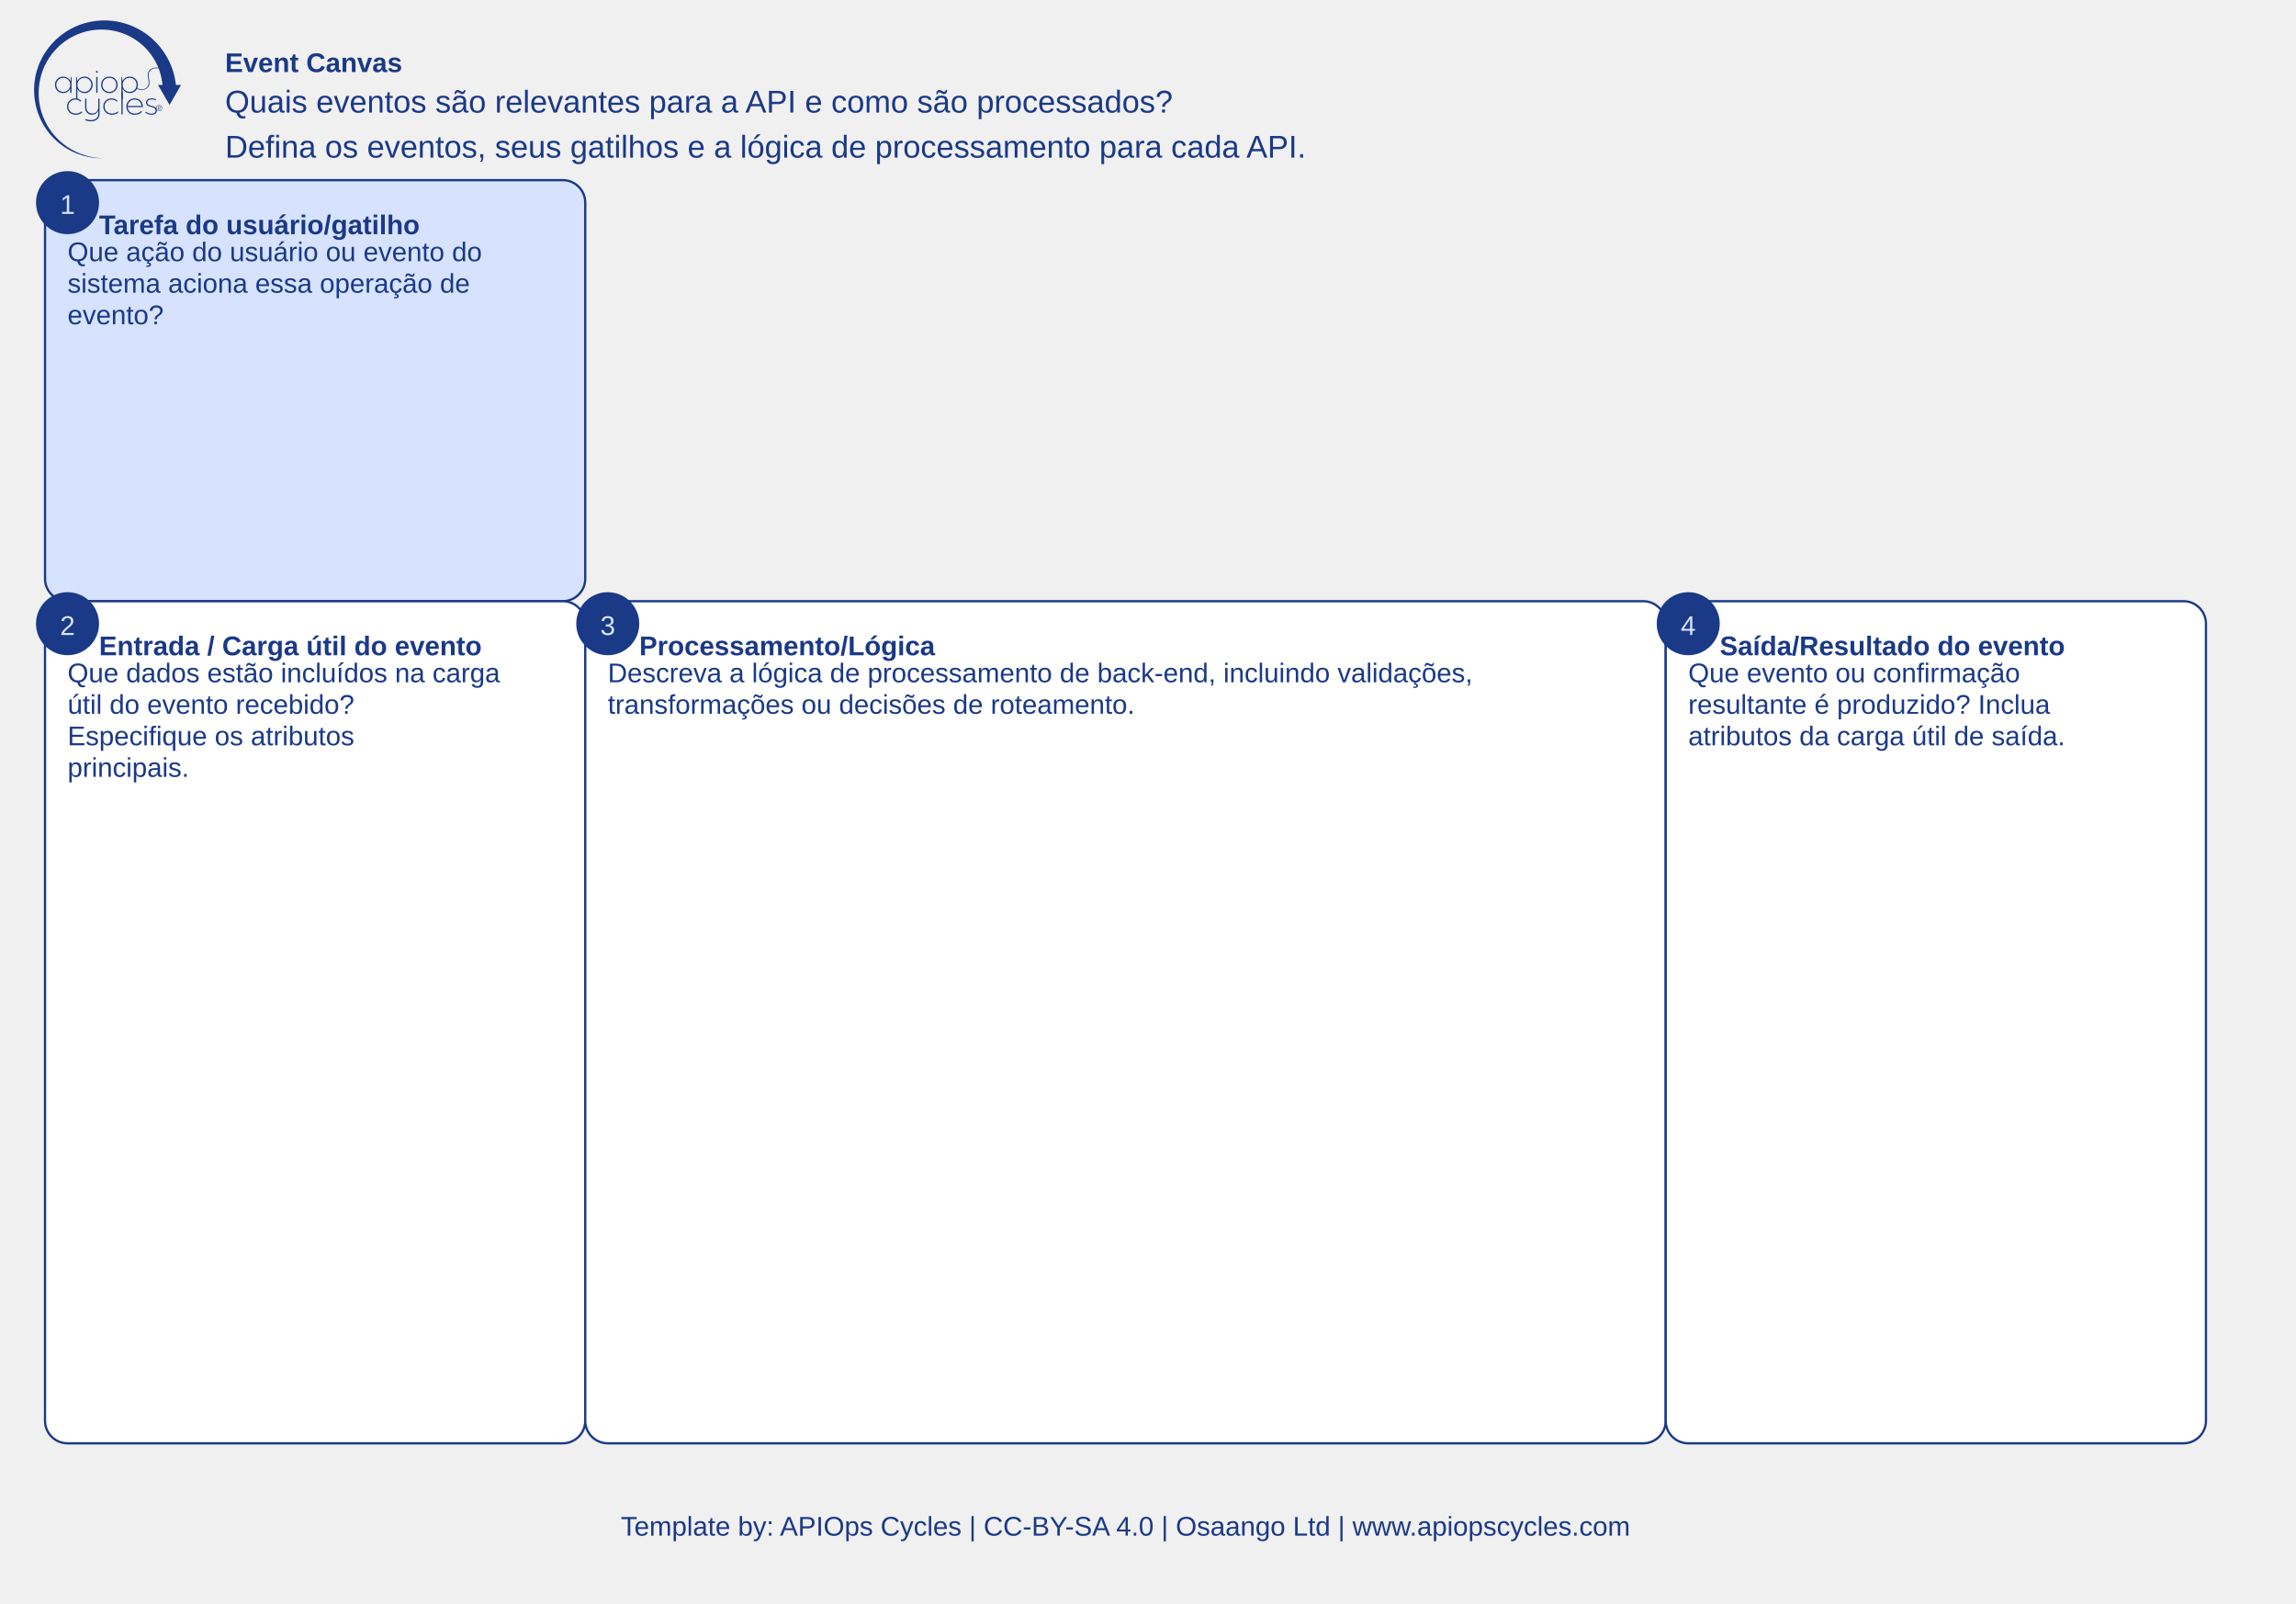
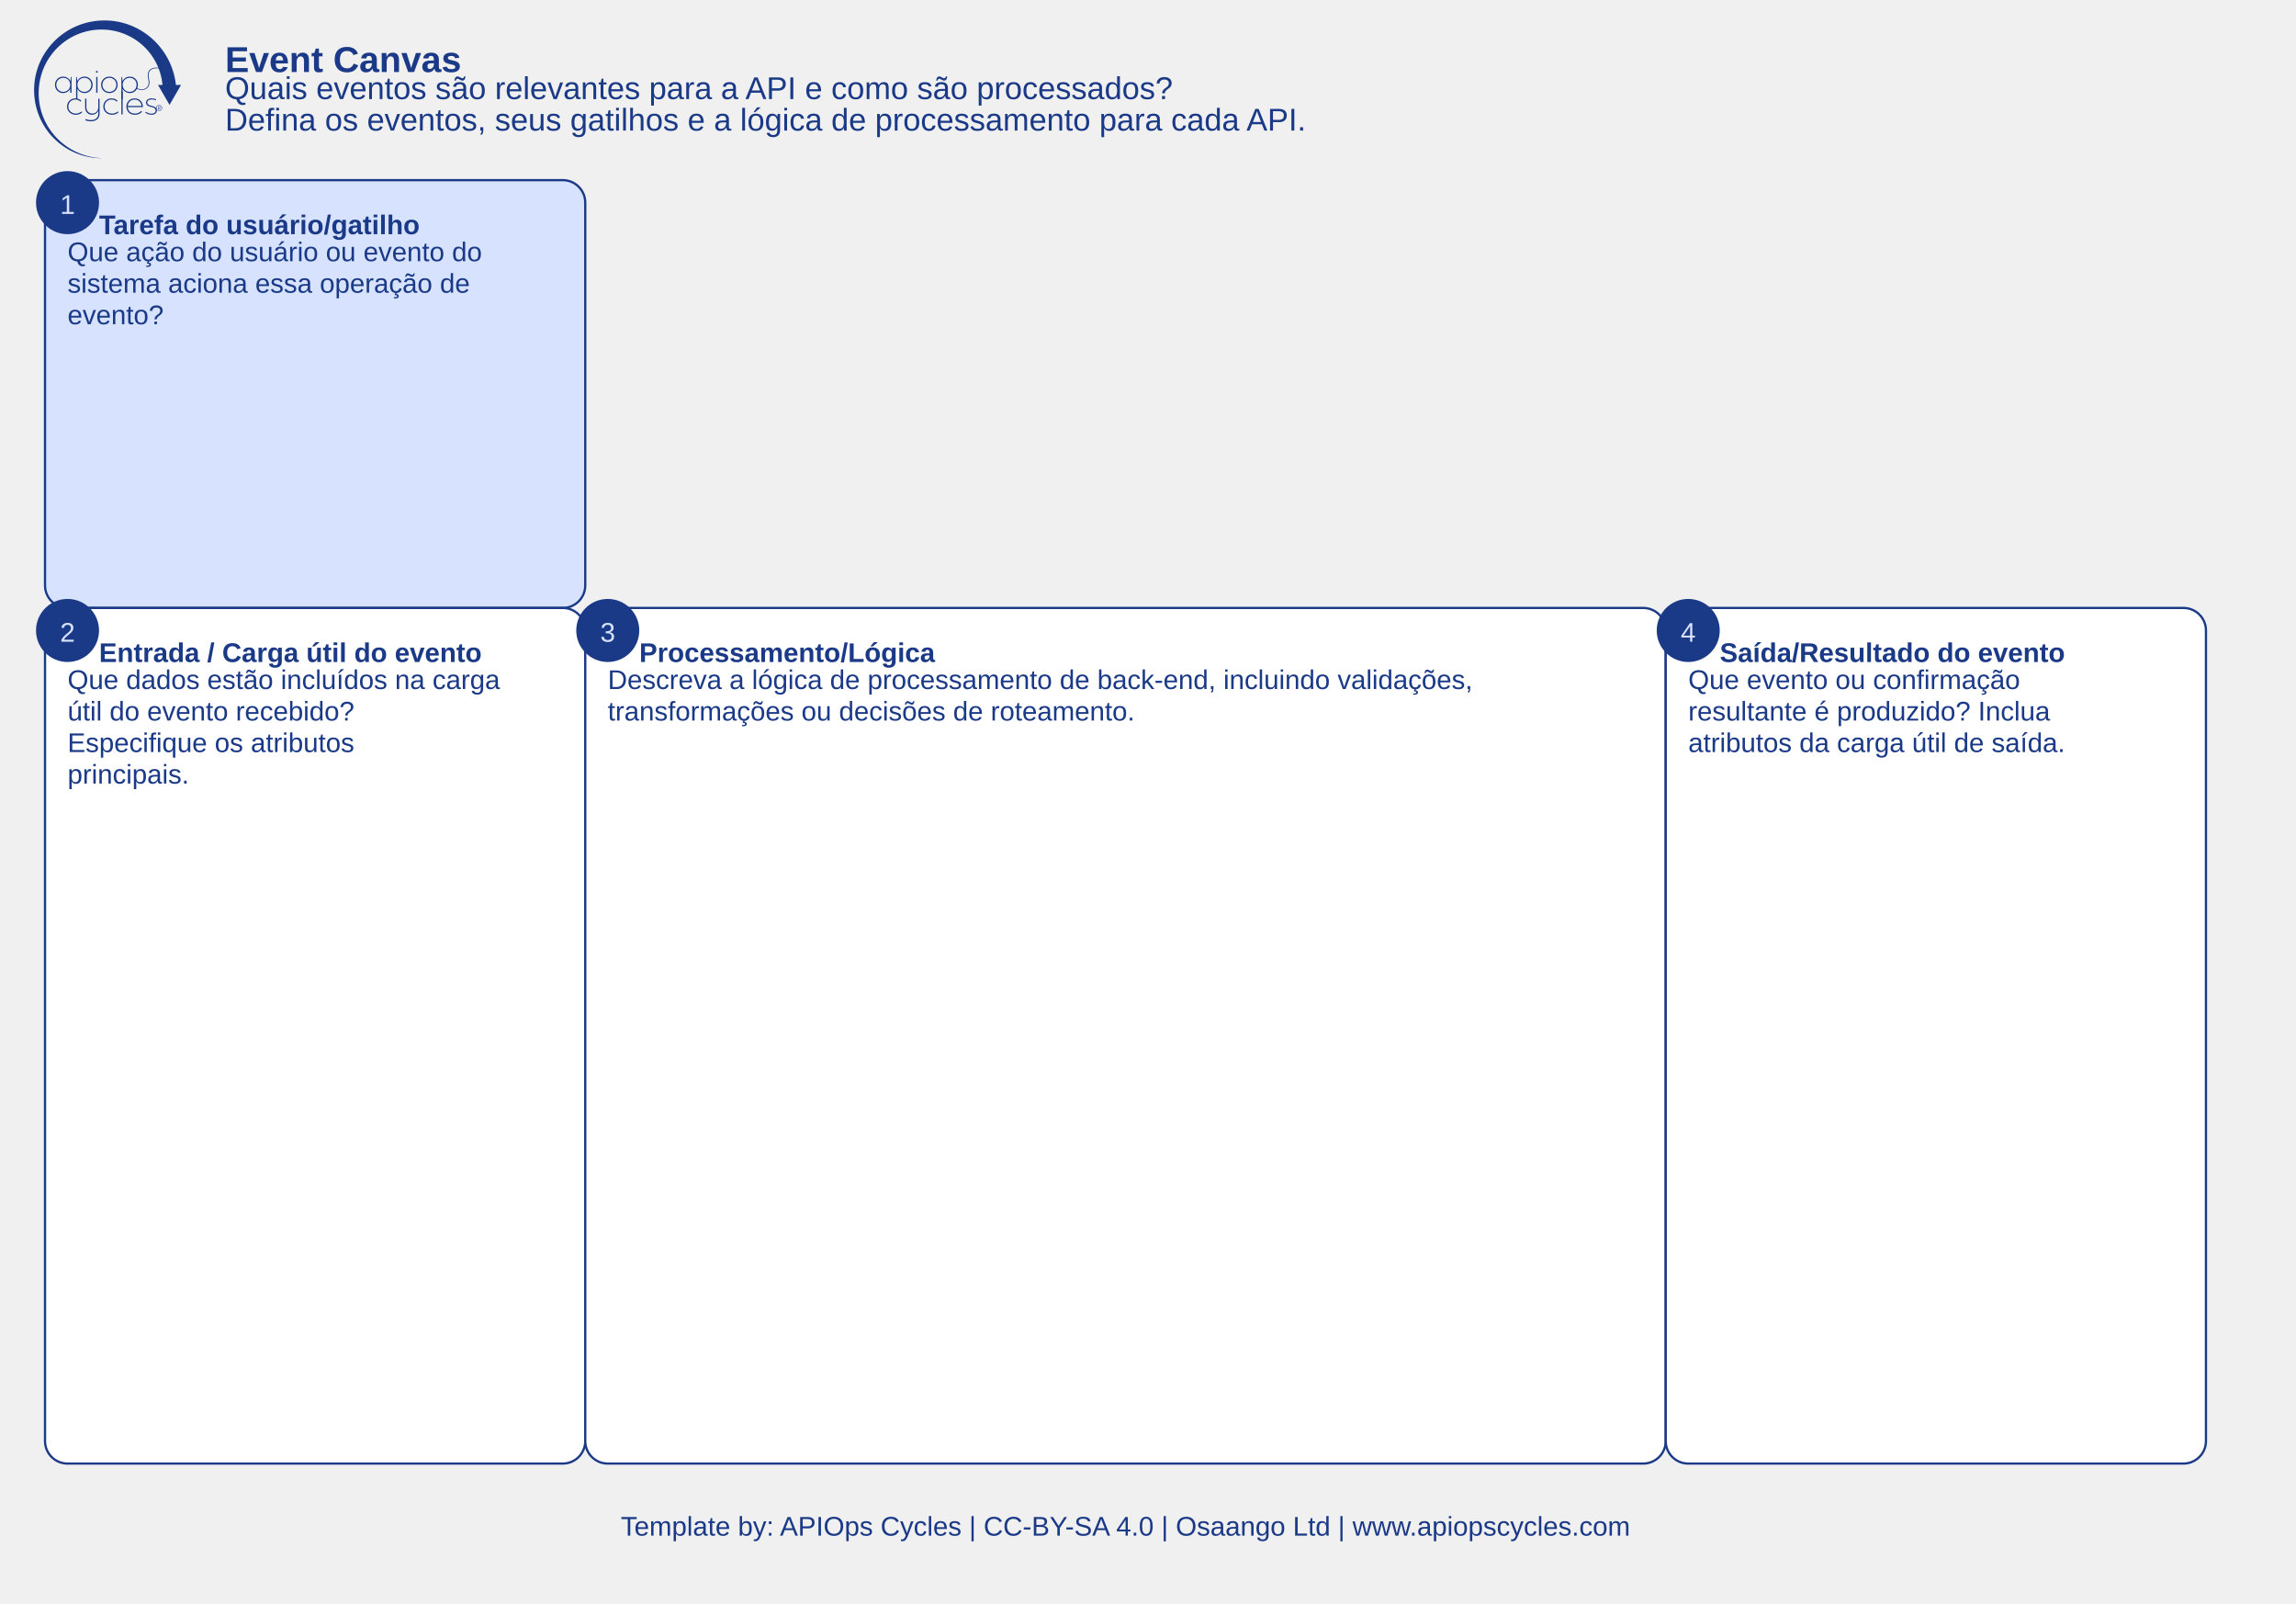
- <svg xmlns="http://www.w3.org/2000/svg" width="1020" height="712" font-family="Arial, sans-serif" font-size="12" style="background-color: #f5f5ff">
+ <svg xmlns="http://www.w3.org/2000/svg" width="1020" height="712" font-family="Arial, sans-serif" font-size="12" style="background-color: #f8fafc">
  <defs>
    <filter id="shadow">
      <feDropShadow dx="3" dy="3" stdDeviation="2" flood-color="rgba(0, 0, 0, 0.2)" />
    </filter>
  </defs>
  <g transform="translate(10, 5) scale(0.1,0.1)">
    <svg width="756" zoomAndPan="magnify" viewBox="0 0 567 567" height="756" preserveAspectRatio="xMidYMid meet" version="1.0" id="svg47">
      <defs id="defs5">
        <g id="g1" />
        <clipPath id="ecfbc6fc50">
          <path d="M 0.5 0 L 566.5 0 L 566.5 566 L 0.5 566 Z M 0.5 0 " clip-rule="nonzero" id="path1" />
        </clipPath>
        <clipPath id="4ee1efe14e">
          <path d="M 38 30 L 528.191 30 L 528.191 490 L 38 490 Z M 38 30 " clip-rule="nonzero" id="path2" />
        </clipPath>
        <clipPath id="631ef147b9">
          <path d="M 380 187 L 464 187 L 464 283 L 380 283 Z M 380 187 " clip-rule="nonzero" id="path3" />
        </clipPath>
        <clipPath id="dc9e064c61">
          <path d="M 463.609 187.988 L 458.23 287.418 L 379.734 283.168 L 385.113 183.742 Z M 463.609 187.988 " clip-rule="nonzero" id="path4" />
        </clipPath>
        <clipPath id="06f743e2a4">
          <path d="M 379.477 282.957 L 384.855 183.527 L 463.352 187.773 L 457.973 287.203 Z M 379.477 282.957 " clip-rule="nonzero" id="path5" />
        </clipPath>
      </defs>
      <g clip-path="url(#4ee1efe14e)" id="g8" style="fill:#1a3987;fill-opacity:1">
        <path fill="#ffffff" d="M 116.617 434.637 C 158.09 470.828 212.988 490.789 267.996 489.473 C 191.457 488.059 119.762 445.711 81.969 379.109 C 39.125 305.152 45.559 208.793 98.371 141.828 C 178.516 39.051 332.074 32.734 418.133 131.543 C 443.988 161.492 460.848 199.008 465.605 238.27 C 465.902 240.664 466.145 243.062 466.34 245.465 L 451.488 245.465 L 489.855 311.918 L 528.223 245.465 L 511.156 245.465 C 510.668 240.906 510.059 236.363 509.301 231.844 C 499.641 173.074 467.293 118.582 420.492 81.809 C 314.559 -1.688 159.801 18.852 81.219 129.086 C 13.043 224.371 27.914 357.969 116.617 434.637 " fill-opacity="1" fill-rule="nonzero" id="path8" style="fill:#1a3987;fill-opacity:1" />
      </g>
      <g fill="#ffffff" fill-opacity="1" id="g11" style="fill:#1a3987;fill-opacity:1">
        <g transform="translate(143.5886, 343.5815)" id="g10" style="fill:#1a3987;fill-opacity:1">
          <g id="g9" style="fill:#1a3987;fill-opacity:1">
            <path d="M 34.234 1.172 C 28.742 1.172 23.773 0.016 19.328 -2.297 C 14.879 -4.617 11.363 -7.844 8.781 -11.969 C 6.195 -16.094 4.906 -20.832 4.906 -26.188 C 4.906 -31.551 6.129 -36.273 8.578 -40.359 C 11.035 -44.453 14.32 -47.66 18.438 -49.984 C 22.562 -52.305 27.176 -53.469 32.281 -53.469 C 36.207 -53.469 39.938 -52.781 43.469 -51.406 C 47 -50.031 49.973 -47.938 52.391 -45.125 L 49.547 -42.391 C 47.516 -44.672 45.039 -46.43 42.125 -47.672 C 39.219 -48.922 35.938 -49.547 32.281 -49.547 C 28.031 -49.547 24.141 -48.562 20.609 -46.594 C 17.078 -44.633 14.281 -41.906 12.219 -38.406 C 10.156 -34.906 9.125 -30.832 9.125 -26.188 C 9.125 -21.613 10.234 -17.562 12.453 -14.031 C 14.68 -10.5 17.691 -7.734 21.484 -5.734 C 25.273 -3.742 29.523 -2.75 34.234 -2.75 C 38.098 -2.75 41.629 -3.453 44.828 -4.859 C 48.035 -6.266 51.176 -8.113 54.25 -10.406 L 54.25 -5.594 C 51.438 -3.438 48.363 -1.77 45.031 -0.594 C 41.695 0.582 38.098 1.172 34.234 1.172 Z M 34.234 1.172 " id="path9" style="fill:#1a3987;fill-opacity:1" />
          </g>
        </g>
      </g>
      <g fill="#ffffff" fill-opacity="1" id="g14" style="fill:#1a3987;fill-opacity:1">
        <g transform="translate(200.9774, 343.5815)" id="g13" style="fill:#1a3987;fill-opacity:1">
          <g id="g12" style="fill:#1a3987;fill-opacity:1">
            <path d="M 26.688 23.156 C 24.988 23.156 23.039 22.988 20.844 22.656 C 18.656 22.332 16.461 21.91 14.266 21.391 C 12.078 20.867 10.102 20.312 8.344 19.719 L 9.422 15.594 C 11.973 16.582 14.848 17.398 18.047 18.047 C 21.254 18.703 24.164 19.031 26.781 19.031 C 31.289 19.031 35.41 18.312 39.141 16.875 C 42.867 15.438 45.859 13.113 48.109 9.906 C 50.367 6.707 51.5 2.52 51.5 -2.656 L 51.5 -11.281 L 51.016 -11.281 C 49.055 -7.488 46.273 -4.461 42.672 -2.203 C 39.078 0.047 35.086 1.172 30.703 1.172 C 26.191 1.172 22.203 0.16 18.734 -1.859 C 15.273 -3.891 12.562 -6.77 10.594 -10.5 C 8.633 -14.227 7.656 -18.645 7.656 -23.75 L 7.656 -52.391 L 11.875 -52.391 L 11.875 -23.844 C 11.875 -19.52 12.723 -15.789 14.422 -12.656 C 16.117 -9.52 18.473 -7.098 21.484 -5.391 C 24.492 -3.691 27.895 -2.844 31.688 -2.844 C 35.352 -2.844 38.688 -3.738 41.688 -5.531 C 44.695 -7.332 47.082 -9.801 48.844 -12.938 C 50.613 -16.082 51.5 -19.719 51.5 -23.844 L 51.5 -52.391 L 55.719 -52.391 L 55.719 -2.656 C 55.719 3.301 54.395 8.191 51.75 12.016 C 49.102 15.848 45.586 18.66 41.203 20.453 C 36.816 22.254 31.977 23.156 26.688 23.156 Z M 26.688 23.156 " id="path11" style="fill:#1a3987;fill-opacity:1" />
          </g>
        </g>
      </g>
      <g fill="#ffffff" fill-opacity="1" id="g17" style="fill:#1a3987;fill-opacity:1">
        <g transform="translate(264.3502, 343.5815)" id="g16" style="fill:#1a3987;fill-opacity:1">
          <g id="g15" style="fill:#1a3987;fill-opacity:1">
            <path d="M 34.234 1.172 C 28.742 1.172 23.773 0.016 19.328 -2.297 C 14.879 -4.617 11.363 -7.844 8.781 -11.969 C 6.195 -16.094 4.906 -20.832 4.906 -26.188 C 4.906 -31.551 6.129 -36.273 8.578 -40.359 C 11.035 -44.453 14.32 -47.66 18.438 -49.984 C 22.562 -52.305 27.176 -53.469 32.281 -53.469 C 36.207 -53.469 39.938 -52.781 43.469 -51.406 C 47 -50.031 49.973 -47.938 52.391 -45.125 L 49.547 -42.391 C 47.516 -44.672 45.039 -46.43 42.125 -47.672 C 39.219 -48.922 35.938 -49.547 32.281 -49.547 C 28.031 -49.547 24.141 -48.562 20.609 -46.594 C 17.078 -44.633 14.281 -41.906 12.219 -38.406 C 10.156 -34.906 9.125 -30.832 9.125 -26.188 C 9.125 -21.613 10.234 -17.562 12.453 -14.031 C 14.68 -10.5 17.691 -7.734 21.484 -5.734 C 25.273 -3.742 29.523 -2.75 34.234 -2.75 C 38.098 -2.75 41.629 -3.453 44.828 -4.859 C 48.035 -6.266 51.176 -8.113 54.25 -10.406 L 54.25 -5.594 C 51.438 -3.438 48.363 -1.77 45.031 -0.594 C 41.695 0.582 38.098 1.172 34.234 1.172 Z M 34.234 1.172 " id="path14" style="fill:#1a3987;fill-opacity:1" />
          </g>
        </g>
      </g>
      <g fill="#ffffff" fill-opacity="1" id="g20" style="fill:#1a3987;fill-opacity:1">
        <g transform="translate(321.739, 343.5815)" id="g19" style="fill:#1a3987;fill-opacity:1">
          <g id="g18" style="fill:#1a3987;fill-opacity:1">
            <path d="M 7.656 0 L 7.656 -76.422 L 11.875 -76.422 L 11.875 0 Z M 7.656 0 " id="path17" style="fill:#1a3987;fill-opacity:1" />
          </g>
        </g>
      </g>
      <g fill="#ffffff" fill-opacity="1" id="g23" style="fill:#1a3987;fill-opacity:1">
        <g transform="translate(341.261, 343.5815)" id="g22" style="fill:#1a3987;fill-opacity:1">
          <g id="g21" style="fill:#1a3987;fill-opacity:1">
            <path d="M 33.266 1.172 C 27.566 1.172 22.594 0.016 18.344 -2.297 C 14.094 -4.617 10.789 -7.844 8.438 -11.969 C 6.082 -16.094 4.906 -20.832 4.906 -26.188 C 4.906 -31.551 6.129 -36.273 8.578 -40.359 C 11.035 -44.453 14.32 -47.66 18.438 -49.984 C 22.562 -52.305 27.176 -53.469 32.281 -53.469 C 37.383 -53.469 42.008 -52.305 46.156 -49.984 C 50.312 -47.66 53.598 -44.453 56.016 -40.359 C 58.441 -36.273 59.656 -31.551 59.656 -26.188 L 59.656 -24.328 L 9.219 -24.328 C 9.477 -20.078 10.641 -16.316 12.703 -13.047 C 14.766 -9.773 17.547 -7.238 21.047 -5.438 C 24.547 -3.645 28.617 -2.75 33.266 -2.75 C 37.316 -2.75 41.172 -3.5 44.828 -5 C 48.492 -6.508 51.602 -8.766 54.156 -11.766 L 56.906 -8.531 C 53.895 -5.133 50.328 -2.664 46.203 -1.125 C 42.086 0.406 37.773 1.172 33.266 1.172 Z M 9.219 -28.156 L 55.328 -28.156 C 55.066 -32.406 53.875 -36.133 51.75 -39.344 C 49.625 -42.551 46.875 -45.051 43.5 -46.844 C 40.133 -48.645 36.395 -49.547 32.281 -49.547 C 28.219 -49.547 24.504 -48.645 21.141 -46.844 C 17.773 -45.051 15.031 -42.551 12.906 -39.344 C 10.781 -36.133 9.551 -32.406 9.219 -28.156 Z M 9.219 -28.156 " id="path20" style="fill:#1a3987;fill-opacity:1" />
          </g>
        </g>
      </g>
      <g fill="#ffffff" fill-opacity="1" id="g26" style="fill:#1a3987;fill-opacity:1">
        <g transform="translate(405.8111, 343.5815)" id="g25" style="fill:#1a3987;fill-opacity:1">
          <g id="g24" style="fill:#1a3987;fill-opacity:1">
            <path d="M 24.328 1.172 C 20.211 1.172 16.367 0.52 12.797 -0.781 C 9.234 -2.094 6.145 -3.695 3.531 -5.594 L 5.203 -9.031 C 7.492 -7.195 10.27 -5.641 13.531 -4.359 C 16.801 -3.086 20.336 -2.453 24.141 -2.453 C 28.316 -2.453 31.613 -3.383 34.031 -5.25 C 36.457 -7.113 37.672 -9.516 37.672 -12.453 C 37.672 -15.535 36.656 -18.07 34.625 -20.062 C 32.602 -22.062 28.711 -23.648 22.953 -24.828 C 16.68 -26.129 12.234 -28.07 9.609 -30.656 C 6.992 -33.238 5.688 -36.426 5.688 -40.219 C 5.688 -42.645 6.453 -44.852 7.984 -46.844 C 9.523 -48.844 11.672 -50.445 14.422 -51.656 C 17.172 -52.863 20.375 -53.469 24.031 -53.469 C 27.102 -53.469 29.832 -53.207 32.219 -52.688 C 34.613 -52.164 36.859 -51.508 38.953 -50.719 L 38.953 -46.797 C 36.984 -47.648 34.77 -48.367 32.312 -48.953 C 29.863 -49.547 27.07 -49.844 23.938 -49.844 C 19.75 -49.844 16.363 -48.895 13.781 -47 C 11.195 -45.102 9.906 -42.844 9.906 -40.219 C 9.906 -38.457 10.312 -36.836 11.125 -35.359 C 11.945 -33.891 13.406 -32.582 15.5 -31.438 C 17.594 -30.301 20.602 -29.305 24.531 -28.453 C 30.938 -27.078 35.43 -25.098 38.016 -22.516 C 40.598 -19.93 41.891 -16.613 41.891 -12.562 C 41.891 -8.633 40.301 -5.363 37.125 -2.75 C 33.957 -0.133 29.691 1.172 24.328 1.172 Z M 24.328 1.172 " id="path23" style="fill:#1a3987;fill-opacity:1" />
          </g>
        </g>
      </g>
      <g fill="#ffffff" fill-opacity="1" id="g29" style="fill:#1a3987;fill-opacity:1">
        <g transform="translate(103.1736,271.3029)" id="g28" style="fill:#1a3987;fill-opacity:1">
          <g id="g27" style="fill:#1a3987;fill-opacity:1">
            <path d="m 31.969,1.188 c -4.98,0 -9.508,-1.164 -13.578,-3.484 -4.062,-2.332 -7.293,-5.566 -9.688,-9.703 -2.398,-4.133 -3.594,-8.891 -3.594,-14.266 0,-5.375 1.195,-10.109 3.594,-14.203 2.395,-4.102 5.625,-7.316 9.688,-9.641 4.07,-2.332 8.598,-3.5 13.578,-3.5 5.188,0 9.875,1.262 14.062,3.781 4.195,2.523 7.414,5.98 9.656,10.375 h 0.578 L 57.844,-52.531 h 2.266 V 0 H 55.875 V -12.297 H 55.281 C 52.988,-8.098 49.789,-4.801 45.688,-2.406 41.594,-0.008 37.02,1.188 31.969,1.188 Z M 32.562,-2.75 c 4.332,0 8.25,-1 11.75,-3 3.508,-2 6.297,-4.77 8.359,-8.312 2.07,-3.539 3.109,-7.609 3.109,-12.203 0,-4.656 -1.039,-8.738 -3.109,-12.25 -2.062,-3.508 -4.852,-6.242 -8.359,-8.203 -3.5,-1.969 -7.418,-2.953 -11.75,-2.953 -4.262,0 -8.148,0.984 -11.656,2.953 -3.512,1.961 -6.32,4.695 -8.422,8.203 -2.094,3.512 -3.141,7.594 -3.141,12.25 0,4.594 1.031,8.664 3.094,12.203 2.07,3.543 4.879,6.312 8.422,8.312 3.539,2 7.441,3 11.703,3 z m 0,0" id="path26" style="fill:#1a3987;fill-opacity:1" />
          </g>
        </g>
      </g>
      <g fill="#ffffff" fill-opacity="1" id="g32" style="fill:#1a3987;fill-opacity:1">
        <g transform="translate(170.9521,271.3029)" id="g31" style="fill:#1a3987;fill-opacity:1">
          <g id="g30" style="fill:#1a3987;fill-opacity:1">
            <path d="M 7.672,21.734 V -52.531 H 9.938 l 1.578,13.078 H 12 c 2.289,-4.395 5.535,-7.852 9.734,-10.375 4.195,-2.52 8.891,-3.781 14.078,-3.781 4.977,0 9.5,1.168 13.562,3.5 4.07,2.324 7.305,5.539 9.703,9.641 2.395,4.094 3.594,8.828 3.594,14.203 0,5.375 -1.199,10.133 -3.594,14.266 C 56.68,-7.863 53.445,-4.629 49.375,-2.297 45.312,0.023 40.789,1.188 35.812,1.188 30.82,1.188 26.258,-0.008 22.125,-2.406 18,-4.801 14.789,-8.066 12.5,-12.203 h -0.594 v 33.938 z M 35.219,-2.75 c 4.258,0 8.145,-1 11.656,-3 3.508,-2 6.297,-4.77 8.359,-8.312 2.07,-3.539 3.109,-7.609 3.109,-12.203 0,-4.656 -1.039,-8.738 -3.109,-12.25 -2.062,-3.508 -4.852,-6.242 -8.359,-8.203 -3.512,-1.969 -7.398,-2.953 -11.656,-2.953 -4.262,0 -8.164,0.984 -11.703,2.953 -3.543,1.961 -6.352,4.695 -8.422,8.203 -2.062,3.512 -3.094,7.594 -3.094,12.25 0,4.594 1.031,8.664 3.094,12.203 2.07,3.543 4.879,6.312 8.422,8.312 3.539,2 7.441,3 11.703,3 z m 0,0" id="path29" style="fill:#1a3987;fill-opacity:1" />
          </g>
        </g>
      </g>
      <g fill="#ffffff" fill-opacity="1" id="g35" style="fill:#1a3987;fill-opacity:1">
        <g transform="translate(238.2387, 271.3029)" id="g34" style="fill:#1a3987;fill-opacity:1">
          <g id="g33" style="fill:#1a3987;fill-opacity:1">
            <path d="M 9.438 -66.406 C 8.594 -66.406 7.859 -66.711 7.234 -67.328 C 6.609 -67.953 6.297 -68.691 6.297 -69.547 C 6.297 -70.398 6.609 -71.117 7.234 -71.703 C 7.859 -72.297 8.594 -72.594 9.438 -72.594 C 10.289 -72.594 11.016 -72.297 11.609 -71.703 C 12.203 -71.117 12.5 -70.398 12.5 -69.547 C 12.5 -68.691 12.203 -67.953 11.609 -67.328 C 11.016 -66.711 10.289 -66.406 9.438 -66.406 Z M 7.281 0 L 7.281 -52.531 L 11.609 -52.531 L 11.609 0 Z M 7.281 0 " id="path32" style="fill:#1a3987;fill-opacity:1" />
          </g>
        </g>
      </g>
      <g fill="#ffffff" fill-opacity="1" id="g38" style="fill:#1a3987;fill-opacity:1">
        <g transform="translate(257.0278,271.3029)" id="g37" style="fill:#1a3987;fill-opacity:1">
          <g id="g36" style="fill:#1a3987;fill-opacity:1">
            <path d="m 32.359,1.188 c -5.117,0 -9.742,-1.164 -13.875,-3.484 -4.125,-2.332 -7.418,-5.566 -9.875,-9.703 -2.461,-4.133 -3.688,-8.891 -3.688,-14.266 0,-5.375 1.227,-10.109 3.688,-14.203 2.457,-4.102 5.75,-7.316 9.875,-9.641 4.133,-2.332 8.758,-3.5 13.875,-3.5 5.113,0 9.738,1.168 13.875,3.5 4.133,2.324 7.43,5.539 9.891,9.641 2.457,4.094 3.688,8.828 3.688,14.203 0,5.375 -1.23,10.133 -3.688,14.266 -2.461,4.137 -5.758,7.371 -9.891,9.703 -4.137,2.32 -8.762,3.484 -13.875,3.484 z m 0,-3.938 c 4.332,0 8.254,-1 11.766,-3 3.508,-2 6.297,-4.77 8.359,-8.312 2.062,-3.539 3.094,-7.609 3.094,-12.203 0,-4.656 -1.031,-8.738 -3.094,-12.25 -2.062,-3.508 -4.852,-6.242 -8.359,-8.203 -3.512,-1.969 -7.434,-2.953 -11.766,-2.953 -4.262,0 -8.164,0.984 -11.703,2.953 -3.543,1.961 -6.344,4.695 -8.406,8.203 -2.062,3.512 -3.094,7.594 -3.094,12.25 0,4.594 1.031,8.664 3.094,12.203 2.062,3.543 4.863,6.312 8.406,8.312 3.539,2 7.441,3 11.703,3 z m 0,0" id="path35" style="fill:#1a3987;fill-opacity:1" />
          </g>
        </g>
      </g>
      <g fill="#ffffff" fill-opacity="1" id="g41" style="fill:#1a3987;fill-opacity:1">
        <g transform="translate(321.7568,271.3029)" id="g40" style="fill:#1a3987;fill-opacity:1">
          <g id="g39" style="fill:#1a3987;fill-opacity:1">
            <path d="M 7.672,21.734 V -52.531 H 9.938 l 1.578,13.078 H 12 c 2.289,-4.395 5.535,-7.852 9.734,-10.375 4.195,-2.52 8.891,-3.781 14.078,-3.781 4.977,0 9.5,1.168 13.562,3.5 4.07,2.324 7.305,5.539 9.703,9.641 2.395,4.094 3.594,8.828 3.594,14.203 0,5.375 -1.199,10.133 -3.594,14.266 C 56.68,-7.863 53.445,-4.629 49.375,-2.297 45.312,0.023 40.789,1.188 35.812,1.188 30.82,1.188 26.258,-0.008 22.125,-2.406 18,-4.801 14.789,-8.066 12.5,-12.203 h -0.594 v 33.938 z M 35.219,-2.75 c 4.258,0 8.145,-1 11.656,-3 3.508,-2 6.297,-4.77 8.359,-8.312 2.07,-3.539 3.109,-7.609 3.109,-12.203 0,-4.656 -1.039,-8.738 -3.109,-12.25 -2.062,-3.508 -4.852,-6.242 -8.359,-8.203 -3.512,-1.969 -7.398,-2.953 -11.656,-2.953 -4.262,0 -8.164,0.984 -11.703,2.953 -3.543,1.961 -6.352,4.695 -8.422,8.203 -2.062,3.512 -3.094,7.594 -3.094,12.25 0,4.594 1.031,8.664 3.094,12.203 2.07,3.543 4.879,6.312 8.422,8.312 3.539,2 7.441,3 11.703,3 z m 0,0" id="path38" style="fill:#1a3987;fill-opacity:1" />
          </g>
        </g>
      </g>
      <g fill="#ffffff" fill-opacity="1" id="g44" style="fill:#1a3987;fill-opacity:1">
        <g transform="translate(443.0016, 344.7426)" id="g43" style="fill:#1a3987;fill-opacity:1">
          <g id="g42" style="fill:#1a3987;fill-opacity:1">
            <path d="M 12.016 -12.578 C 10.18 -12.578 8.504 -13.008 6.984 -13.875 C 5.461 -14.75 4.242 -15.93 3.328 -17.422 C 2.41 -18.91 1.953 -20.602 1.953 -22.5 C 1.953 -24.426 2.41 -26.133 3.328 -27.625 C 4.242 -29.113 5.461 -30.289 6.984 -31.156 C 8.504 -32.031 10.18 -32.469 12.016 -32.469 C 13.879 -32.469 15.586 -32.031 17.141 -31.156 C 18.691 -30.289 19.926 -29.113 20.844 -27.625 C 21.758 -26.133 22.219 -24.426 22.219 -22.5 C 22.219 -20.602 21.758 -18.91 20.844 -17.422 C 19.926 -15.93 18.691 -14.75 17.141 -13.875 C 15.586 -13.008 13.879 -12.578 12.016 -12.578 Z M 12.016 -13.922 C 13.691 -13.922 15.172 -14.285 16.453 -15.016 C 17.742 -15.742 18.766 -16.754 19.516 -18.047 C 20.266 -19.336 20.641 -20.82 20.641 -22.5 C 20.641 -24.207 20.266 -25.703 19.516 -26.984 C 18.766 -28.273 17.742 -29.285 16.453 -30.016 C 15.172 -30.742 13.691 -31.109 12.016 -31.109 C 10.398 -31.109 8.957 -30.742 7.688 -30.016 C 6.414 -29.285 5.414 -28.273 4.688 -26.984 C 3.957 -25.703 3.594 -24.207 3.594 -22.5 C 3.594 -20.82 3.957 -19.336 4.688 -18.047 C 5.414 -16.754 6.414 -15.742 7.688 -15.016 C 8.957 -14.285 10.398 -13.922 12.016 -13.922 Z M 8.578 -16.859 L 8.578 -28.312 L 11.547 -28.312 C 13.285 -28.312 14.539 -27.879 15.312 -27.016 C 16.094 -26.148 16.484 -25.109 16.484 -23.891 C 16.484 -23.086 16.281 -22.352 15.875 -21.688 C 15.477 -21.02 14.875 -20.516 14.062 -20.172 L 16.484 -16.859 L 14.672 -16.859 L 12.578 -19.75 L 10.109 -19.75 L 10.109 -16.859 Z M 10.109 -20.906 L 11.453 -20.906 C 12.766 -20.906 13.664 -21.188 14.156 -21.75 C 14.656 -22.312 14.906 -23.023 14.906 -23.891 C 14.906 -24.797 14.656 -25.551 14.156 -26.156 C 13.664 -26.758 12.766 -27.062 11.453 -27.062 L 10.109 -27.062 Z M 10.109 -20.906 " id="path41" style="fill:#1a3987;fill-opacity:1" />
          </g>
        </g>
      </g>
      <g clip-path="url(#631ef147b9)" id="g47" transform="matrix(0.9917124,0,0,0.7826673,3.840058,40.77719)" style="fill:#1a3987;fill-opacity:1">
        <g clip-path="url(#dc9e064c61)" id="g46" style="fill:#1a3987;fill-opacity:1">
          <g clip-path="url(#06f743e2a4)" id="g45" style="fill:#1a3987;fill-opacity:1">
            <path fill="#ffffff" d="m 380.312,275.602 c -0.469,0.598 -0.363,1.461 0.23,1.93 5.379,4.219 12.348,6.117 19.121,5.199 6.773,-0.918 12.988,-4.594 17.051,-10.094 4.625,-6.254 6.59,-14.914 5.836,-25.734 -0.27,-3.887 -0.832,-7.789 -1.375,-11.559 -0.668,-4.652 -1.359,-9.465 -1.492,-14.203 -0.188,-6.918 0.91,-16.555 7.211,-23.152 3.93,-4.113 9.719,-6.754 16.297,-7.43 5.484,-0.566 11.523,0.164 18.465,2.23 0.727,0.215 1.492,-0.199 1.707,-0.926 0.031,-0.105 0.051,-0.211 0.059,-0.32 0.031,-0.617 -0.359,-1.203 -0.98,-1.387 -7.297,-2.172 -13.684,-2.934 -19.531,-2.332 -7.23,0.746 -13.621,3.68 -18,8.266 -6.957,7.281 -8.176,17.684 -7.973,25.129 0.133,4.895 0.84,9.785 1.52,14.516 0.535,3.723 1.09,7.57 1.352,11.359 0.707,10.148 -1.078,18.195 -5.301,23.91 -3.57,4.832 -9.258,8.199 -15.211,9.004 -5.953,0.805 -12.328,-0.93 -17.055,-4.637 -0.598,-0.469 -1.461,-0.367 -1.93,0.23 z m 0,0" fill-opacity="1" fill-rule="nonzero" id="path44" style="fill:#1a3987;fill-opacity:1" />
          </g>
        </g>
      </g>
    </svg>
  </g>
-   <text x="100" y="32" font-weight="bold" fill="#1a3987">Event Canvas</text>
-   <text x="100" y="50" text-anchor="start" font-family="Arial, sans-serif" font-size="14" fill="#1a3987">Quais eventos são relevantes para a API e como são processados?</text>
-   <text x="100" y="70" text-anchor="start" font-family="Arial, sans-serif" font-size="14" fill="#1a3987">Defina os eventos, seus gatilhos e a lógica de processamento para cada API.</text>
-   <rect x="20" y="80" width="240" height="187" fill="#d7e3fe" stroke="#1a3987" rx="10" ry="10" />
+   <text x="100" y="32" text-anchor="start" font-family="Arial, sans-serif" font-size="16" fill="#1a3987" font-weight="bold">
+     <tspan>Event Canvas</tspan>
+   </text>
+   <text x="100" y="44" text-anchor="start" font-family="Arial, sans-serif" font-size="14" fill="#1a3987">
+     <tspan>Quais eventos são relevantes para a API e como são processados?</tspan>
+   </text>
+   <text x="100" y="58" text-anchor="start" font-family="Arial, sans-serif" font-size="14" fill="#1a3987">
+     <tspan>Defina os eventos, seus gatilhos e a lógica de processamento para cada API.</tspan>
+   </text>
+   <rect x="20" y="80" width="240" height="190" fill="#d7e3fe" stroke="#1a3987" rx="10" ry="10" />
  <circle cx="30" cy="90" r="14" fill="#1a3987" />
  <text x="30" y="95" text-anchor="middle" font-family="Arial, sans-serif" font-size="12" fill="#d7e3fe">1</text>
-   <text x="44" y="104" font-weight="bold" fill="#1a3987">Tarefa do usuário/gatilho</text>
-   <text x="30" y="116" fill="#1a3987">
+   <text x="44" y="104" text-anchor="start" font-family="Arial, sans-serif" font-size="12" fill="#1a3987" font-weight="bold">
+     <tspan>Tarefa do usuário/gatilho</tspan>
+   </text>
+   <text x="30" y="116" text-anchor="start" font-family="Arial, sans-serif" font-size="12" fill="#1a3987">
    <tspan>Que ação do usuário ou evento do</tspan>
    <tspan x="30" dy="14">sistema aciona essa operação de</tspan>
    <tspan x="30" dy="14">evento?</tspan>
  </text>
-   <rect x="20" y="267" width="240" height="374" fill="#ffffff" stroke="#1a3987" rx="10" ry="10" />
-   <circle cx="30" cy="277" r="14" fill="#1a3987" />
-   <text x="30" y="282" text-anchor="middle" font-family="Arial, sans-serif" font-size="12" fill="#d7e3fe">2</text>
-   <text x="44" y="291" font-weight="bold" fill="#1a3987">Entrada / Carga útil do evento</text>
-   <text x="30" y="303" fill="#1a3987">
+   <rect x="20" y="270" width="240" height="380" fill="#ffffff" stroke="#1a3987" rx="10" ry="10" />
+   <circle cx="30" cy="280" r="14" fill="#1a3987" />
+   <text x="30" y="285" text-anchor="middle" font-family="Arial, sans-serif" font-size="12" fill="#d7e3fe">2</text>
+   <text x="44" y="294" text-anchor="start" font-family="Arial, sans-serif" font-size="12" fill="#1a3987" font-weight="bold">
+     <tspan>Entrada / Carga útil do evento</tspan>
+   </text>
+   <text x="30" y="306" text-anchor="start" font-family="Arial, sans-serif" font-size="12" fill="#1a3987">
    <tspan>Que dados estão incluídos na carga</tspan>
    <tspan x="30" dy="14">útil do evento recebido?</tspan>
    <tspan x="30" dy="14">Especifique os atributos</tspan>
    <tspan x="30" dy="14">principais.</tspan>
  </text>
-   <rect x="260" y="267" width="480" height="374" fill="#ffffff" stroke="#1a3987" rx="10" ry="10" />
-   <circle cx="270" cy="277" r="14" fill="#1a3987" />
-   <text x="270" y="282" text-anchor="middle" font-family="Arial, sans-serif" font-size="12" fill="#d7e3fe">3</text>
-   <text x="284" y="291" font-weight="bold" fill="#1a3987">Processamento/Lógica</text>
-   <text x="270" y="303" fill="#1a3987">
+   <rect x="260" y="270" width="480" height="380" fill="#ffffff" stroke="#1a3987" rx="10" ry="10" />
+   <circle cx="270" cy="280" r="14" fill="#1a3987" />
+   <text x="270" y="285" text-anchor="middle" font-family="Arial, sans-serif" font-size="12" fill="#d7e3fe">3</text>
+   <text x="284" y="294" text-anchor="start" font-family="Arial, sans-serif" font-size="12" fill="#1a3987" font-weight="bold">
+     <tspan>Processamento/Lógica</tspan>
+   </text>
+   <text x="270" y="306" text-anchor="start" font-family="Arial, sans-serif" font-size="12" fill="#1a3987">
    <tspan>Descreva a lógica de processamento de back-end, incluindo validações,</tspan>
    <tspan x="270" dy="14">transformações ou decisões de roteamento.</tspan>
  </text>
-   <rect x="740" y="267" width="240" height="374" fill="#ffffff" stroke="#1a3987" rx="10" ry="10" />
-   <circle cx="750" cy="277" r="14" fill="#1a3987" />
-   <text x="750" y="282" text-anchor="middle" font-family="Arial, sans-serif" font-size="12" fill="#d7e3fe">4</text>
-   <text x="764" y="291" font-weight="bold" fill="#1a3987">Saída/Resultado do evento</text>
-   <text x="750" y="303" fill="#1a3987">
+   <rect x="740" y="270" width="240" height="380" fill="#ffffff" stroke="#1a3987" rx="10" ry="10" />
+   <circle cx="750" cy="280" r="14" fill="#1a3987" />
+   <text x="750" y="285" text-anchor="middle" font-family="Arial, sans-serif" font-size="12" fill="#d7e3fe">4</text>
+   <text x="764" y="294" text-anchor="start" font-family="Arial, sans-serif" font-size="12" fill="#1a3987" font-weight="bold">
+     <tspan>Saída/Resultado do evento</tspan>
+   </text>
+   <text x="750" y="306" text-anchor="start" font-family="Arial, sans-serif" font-size="12" fill="#1a3987">
    <tspan>Que evento ou confirmação</tspan>
    <tspan x="750" dy="14">resultante é produzido? Inclua</tspan>
    <tspan x="750" dy="14">atributos da carga útil de saída.</tspan>
  </text>
  <text class="footer" x="500" y="682" text-anchor="middle" font-family="Arial, sans-serif" font-size="12" fill="#1a3987">Template by: APIOps Cycles | CC-BY-SA 4.0 | Osaango Ltd | <a href="http://www.apiopscycles.com" target="_blank">www.apiopscycles.com</a>
  </text>
</svg>
